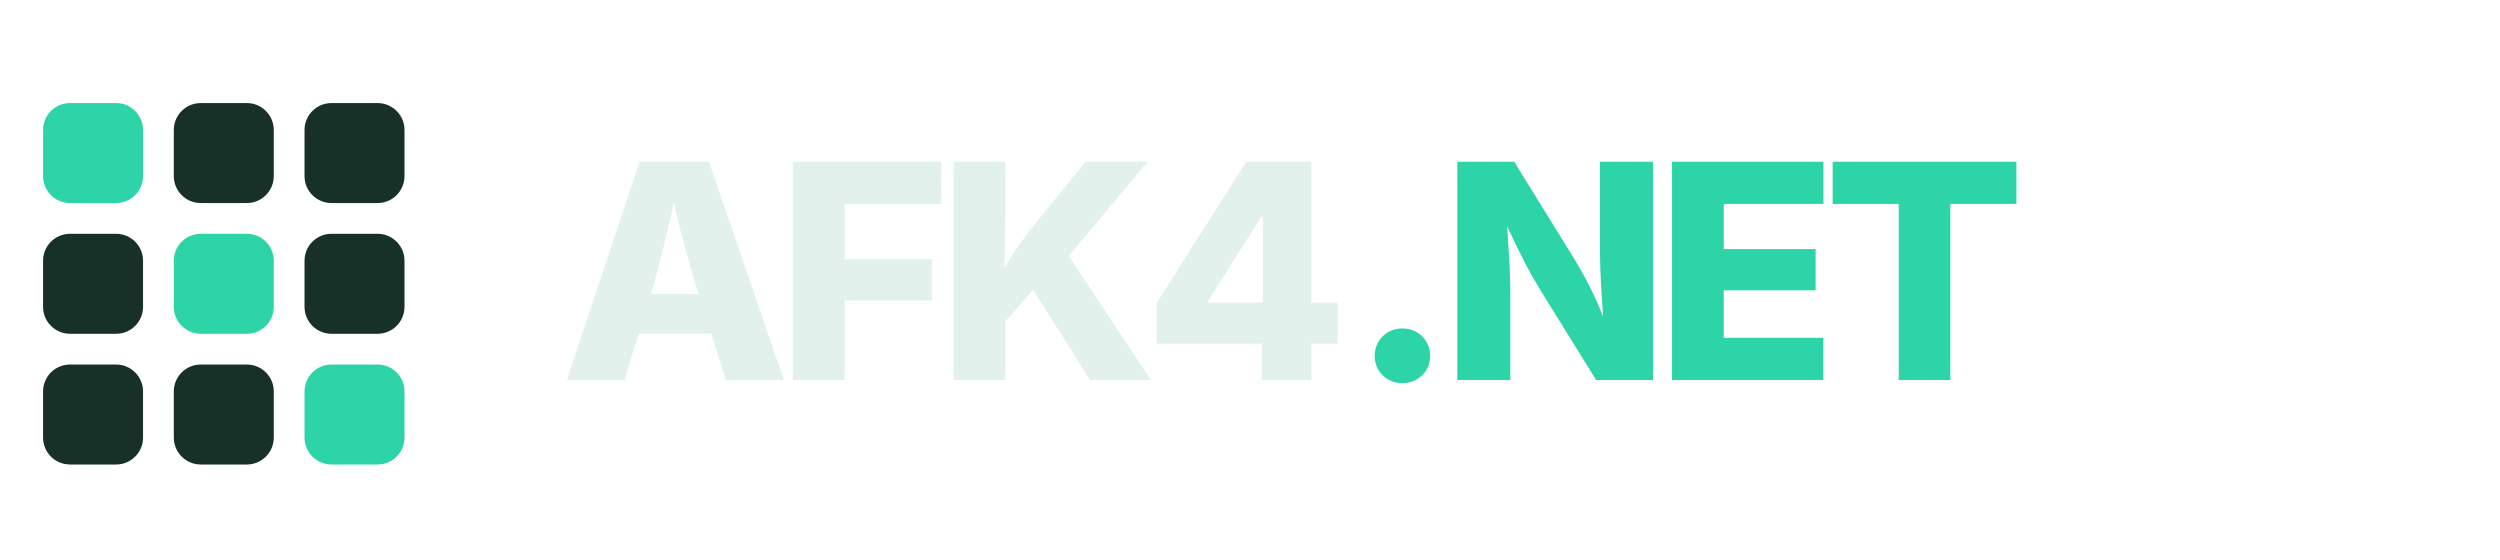
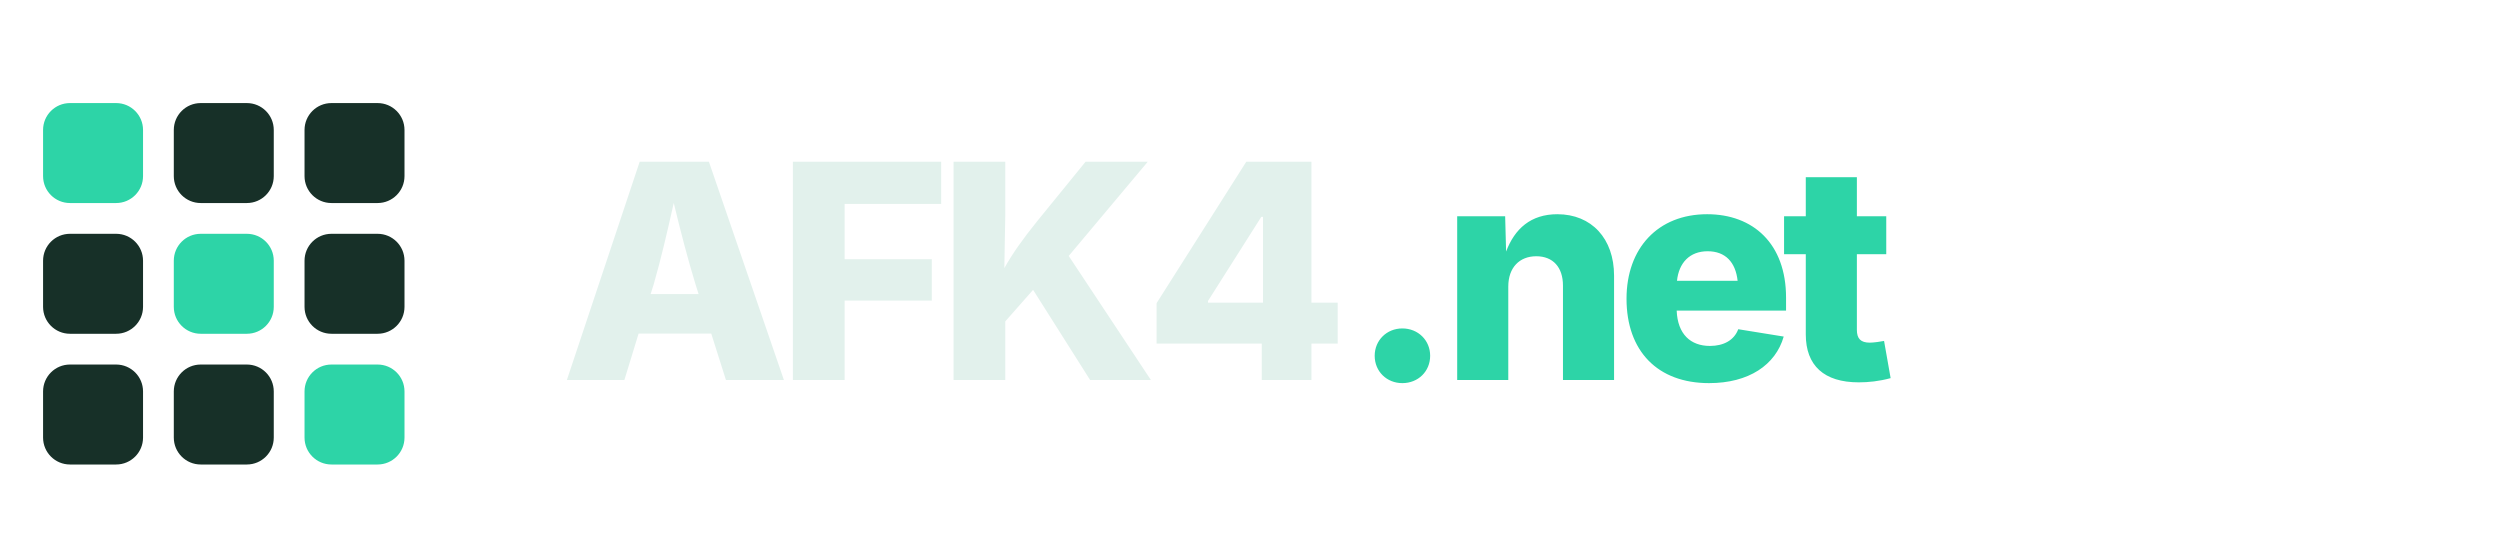
- <svg xmlns="http://www.w3.org/2000/svg" viewBox="0 0 250 56" width="250" height="56" role="img" aria-label="AFK4.NET">
+ <svg xmlns="http://www.w3.org/2000/svg" viewBox="0 0 250 56" width="250" height="56" role="img" aria-label="AFK4.net">
  <g transform="translate(2 8) scale(0.769)">
    <rect x="3" y="3" width="13" height="13" rx="3.5" fill="#2DD4A7" />
    <rect x="20" y="3" width="13" height="13" rx="3.5" fill="#173028" />
    <rect x="37" y="3" width="13" height="13" rx="3.5" fill="#173028" />
    <rect x="3" y="20" width="13" height="13" rx="3.5" fill="#173028" />
    <rect x="20" y="20" width="13" height="13" rx="3.5" fill="#2DD4A7" />
    <rect x="37" y="20" width="13" height="13" rx="3.5" fill="#173028" />
    <rect x="3" y="37" width="13" height="13" rx="3.5" fill="#173028" />
    <rect x="20" y="37" width="13" height="13" rx="3.5" fill="#173028" />
    <rect x="37" y="37" width="13" height="13" rx="3.5" fill="#2DD4A7" />
  </g>
-   <text x="56" y="38" font-family="Inter, 'Segoe UI', system-ui, sans-serif" font-size="30" font-weight="800" letter-spacing="-1.5" fill="#E2F1EC">AFK4<tspan fill="#2DD4A7">.NET</tspan>
+   <text x="56" y="38" font-family="Inter, 'Segoe UI', system-ui, sans-serif" font-size="30" font-weight="800" letter-spacing="-1.5" fill="#E2F1EC">AFK4<tspan fill="#2DD4A7">.net</tspan>
  </text>
</svg>
